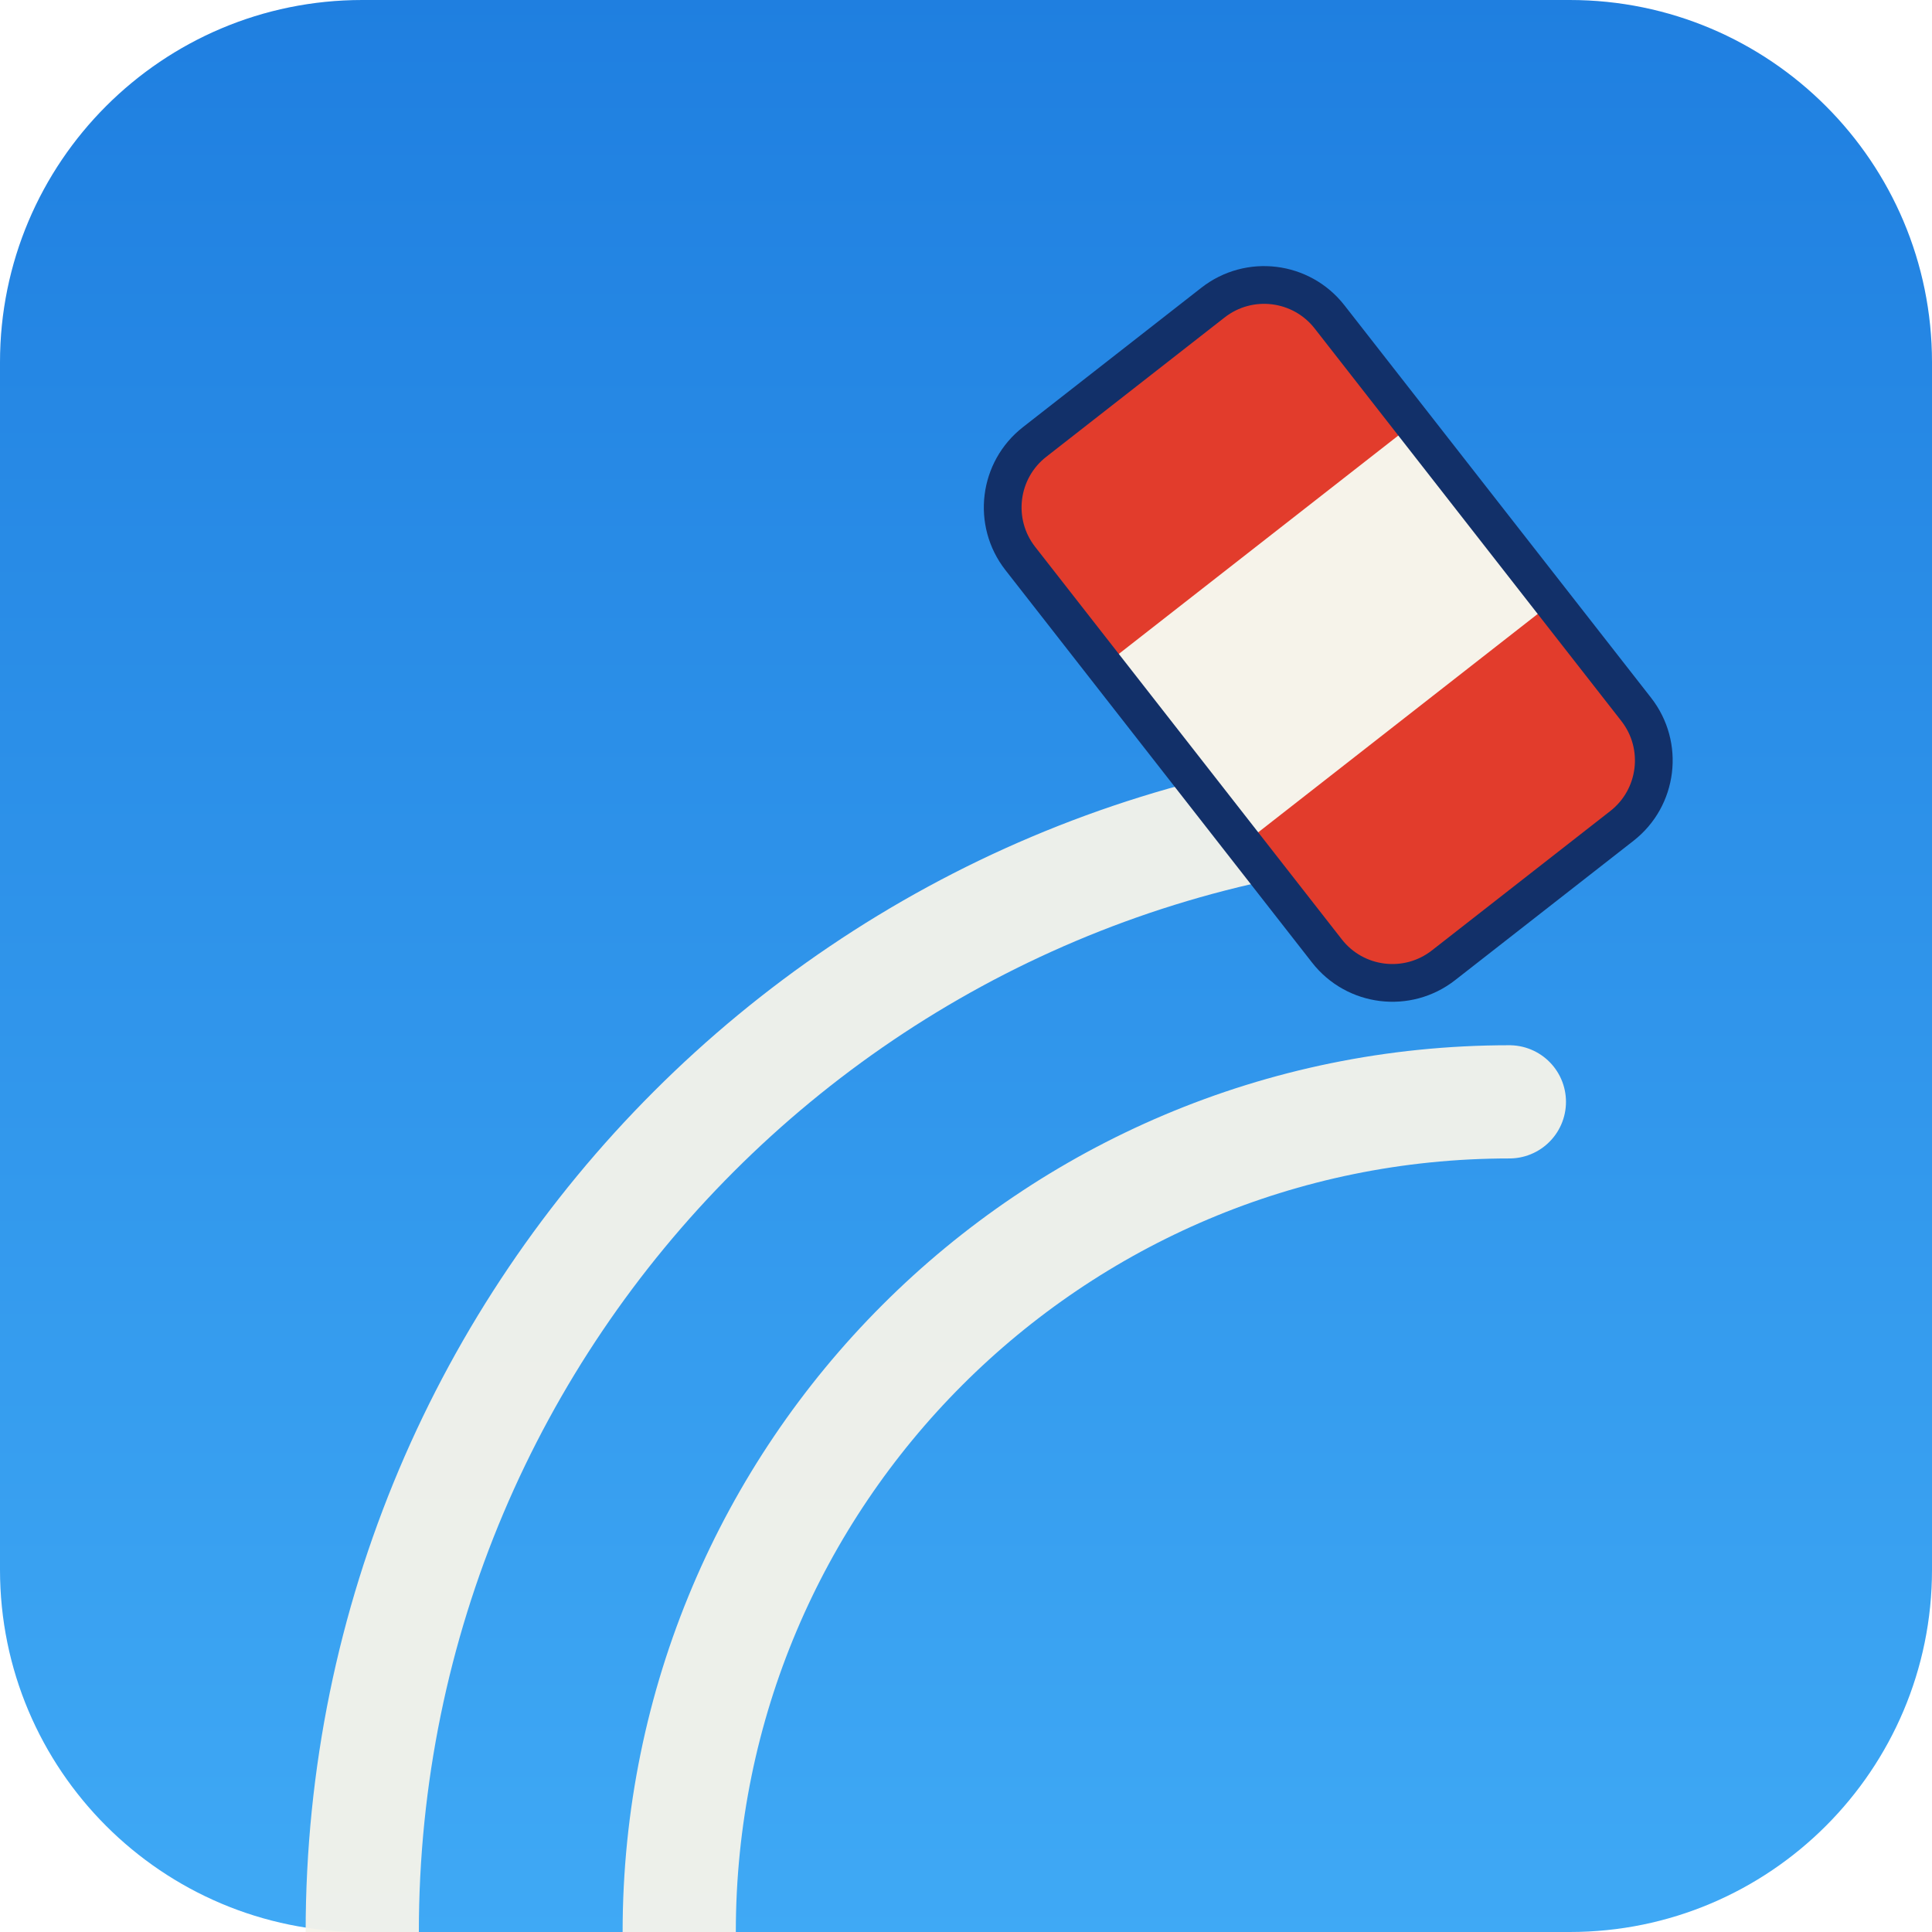
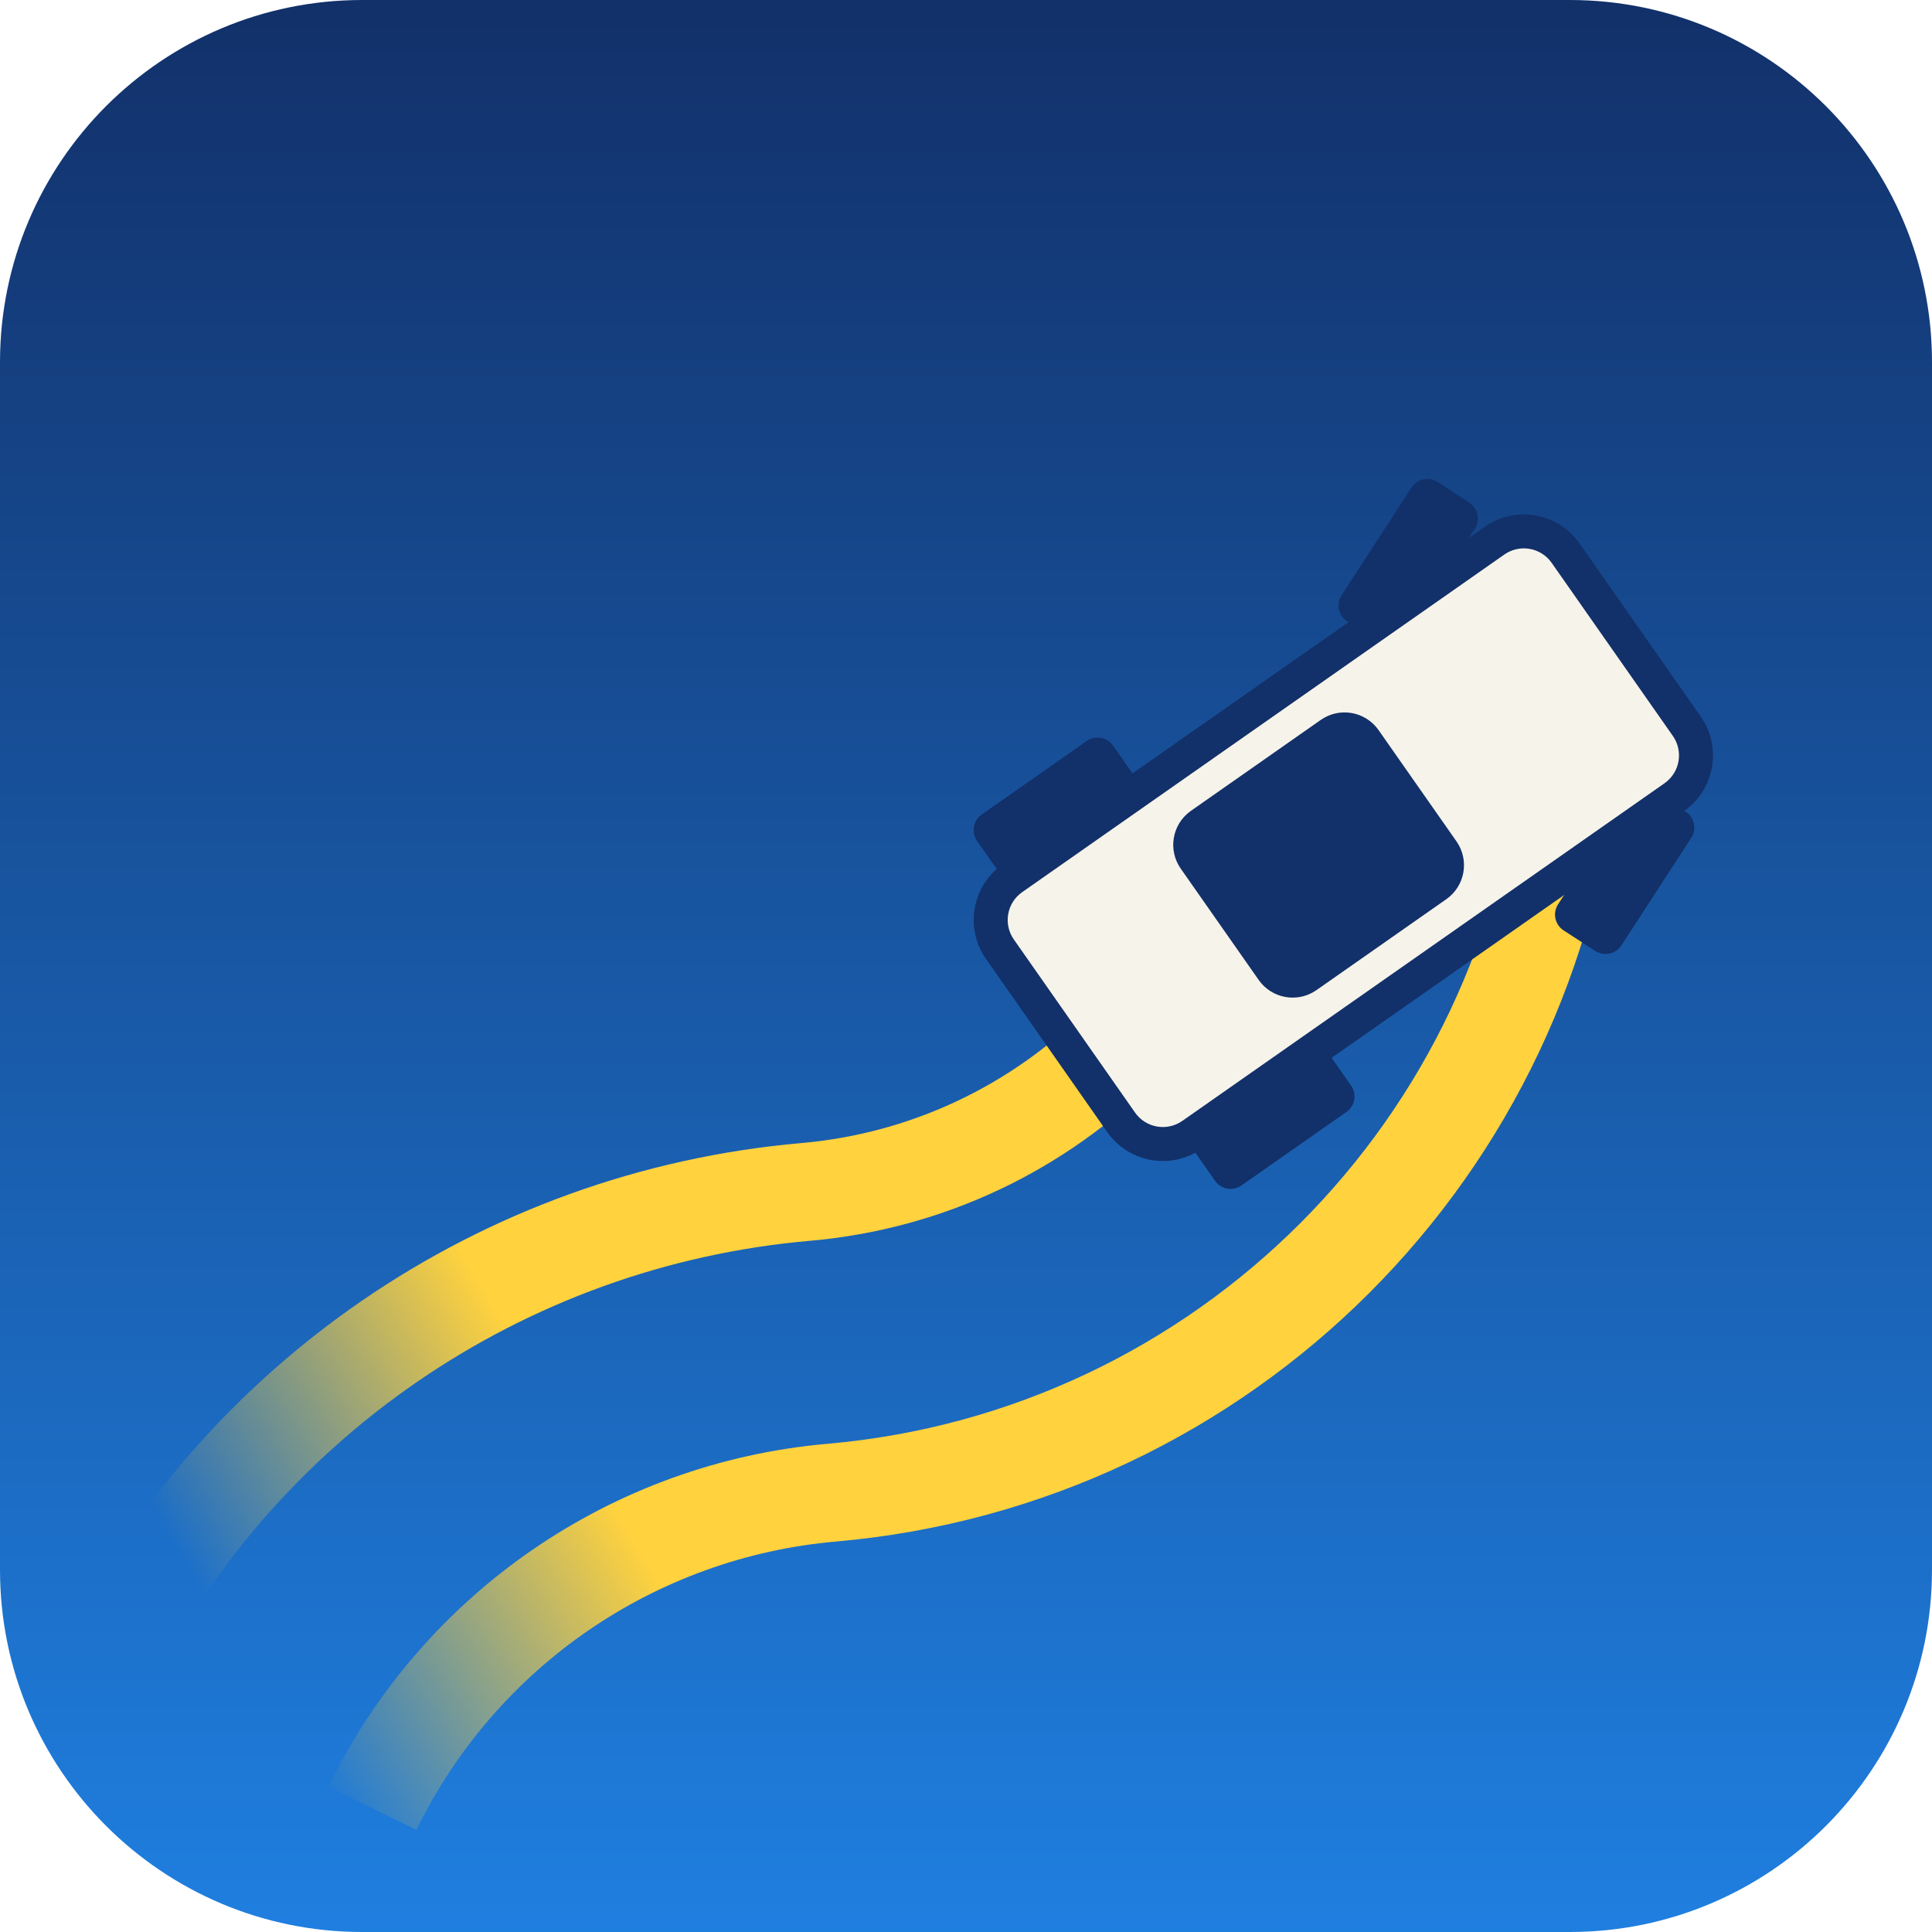
<svg xmlns="http://www.w3.org/2000/svg" viewBox="0 0 512 512">
  <defs>
    <linearGradient id="sky" x1="0" y1="0" x2="0" y2="1">
-       <stop offset="0" stop-color="#1f7fe0" />
-       <stop offset="1" stop-color="#3fa9f5" />
+       <stop offset="0" stop-color="#123069" />
+       <stop offset="1" stop-color="#1f7fe0" />
+     </linearGradient>
+     <linearGradient id="tail" gradientUnits="userSpaceOnUse" x1="78" y1="462" x2="168" y2="408">
+       <stop offset="0" stop-color="#ffd23e" stop-opacity="0" />
+       <stop offset="1" stop-color="#ffd23e" stop-opacity="1" />
    </linearGradient>
  </defs>
  <rect width="512" height="512" rx="96" fill="url(#sky)" />
-   <g fill="none" stroke="#f6f3ea" stroke-linecap="round">
-     <path d="M 96 512 A 300 300 0 0 1 396 212" stroke-width="30" opacity="0.95" />
-     <path d="M 180 512 A 220 220 0 0 1 400 292" stroke-width="30" opacity="0.95" />
+   <g fill="none" stroke="url(#tail)" stroke-width="26">
+     <path d="M 26.78 444.17 A 230 230 0 0 1 213.45 315.88 A 135 135 0 0 0 336.17 193.16" />
+     <path d="M 98.68 479.24 A 150 150 0 0 1 220.43 395.57 A 215 215 0 0 0 415.87 200.13" />
  </g>
-   <g transform="translate(352,168) rotate(52)">
-     <rect x="-88" y="-52" width="176" height="104" rx="22" fill="#e23c2c" />
-     <rect x="-30" y="-52" width="60" height="104" fill="#f6f3ea" />
-     <rect x="-88" y="-52" width="176" height="104" rx="22" fill="none" stroke="#123069" stroke-width="10" />
+   <g transform="translate(356,222) rotate(-35)">
+     <rect x="-22" y="-10" width="44" height="20" rx="5" fill="#123069" transform="translate(56,-50) rotate(-22)" />
+     <rect x="-22" y="-10" width="44" height="20" rx="5" fill="#123069" transform="translate(56,50) rotate(-22)" />
+     <rect x="-22" y="-10" width="44" height="20" rx="5" fill="#123069" transform="translate(-58,-50)" />
+     <rect x="-22" y="-10" width="44" height="20" rx="5" fill="#123069" transform="translate(-58,50)" />
+     <rect x="-96" y="-46" width="192" height="92" rx="18" fill="#123069" />
+     <rect x="-87" y="-37" width="174" height="74" rx="9" fill="#f6f3ea" />
+     <rect x="-32" y="-29" width="64" height="58" rx="11" fill="#123069" transform="translate(-8,0)" />
  </g>
</svg>
